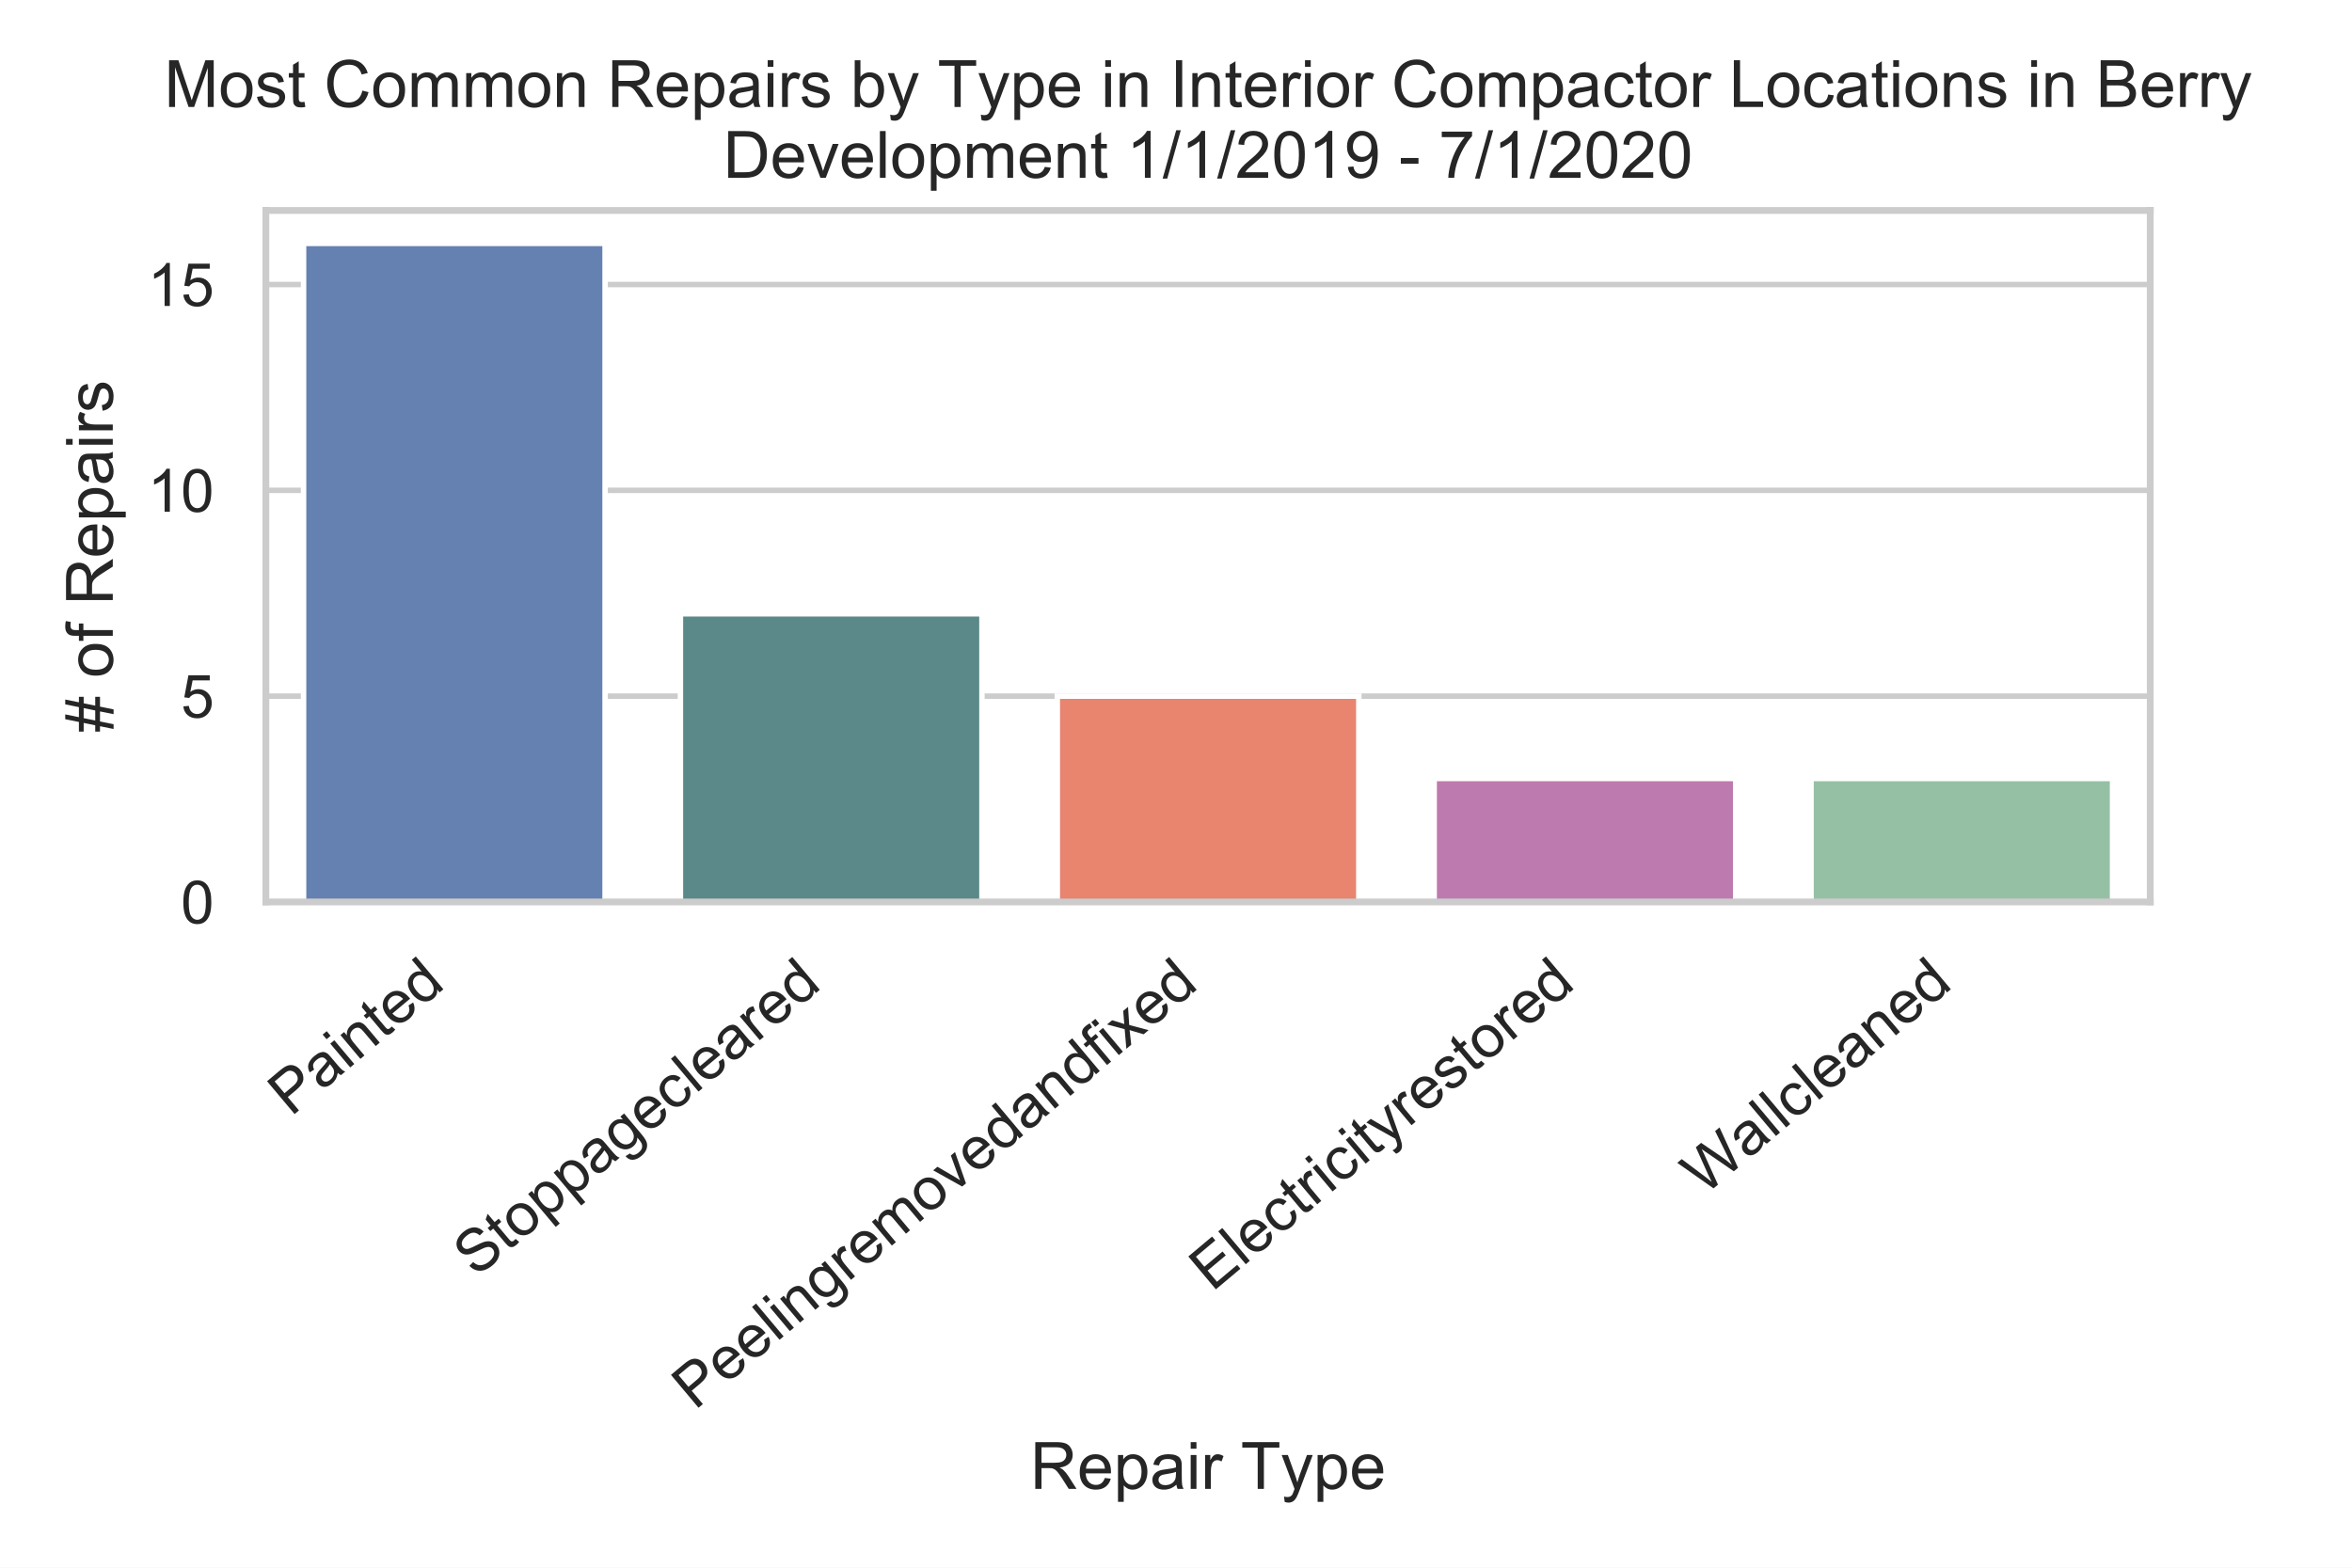
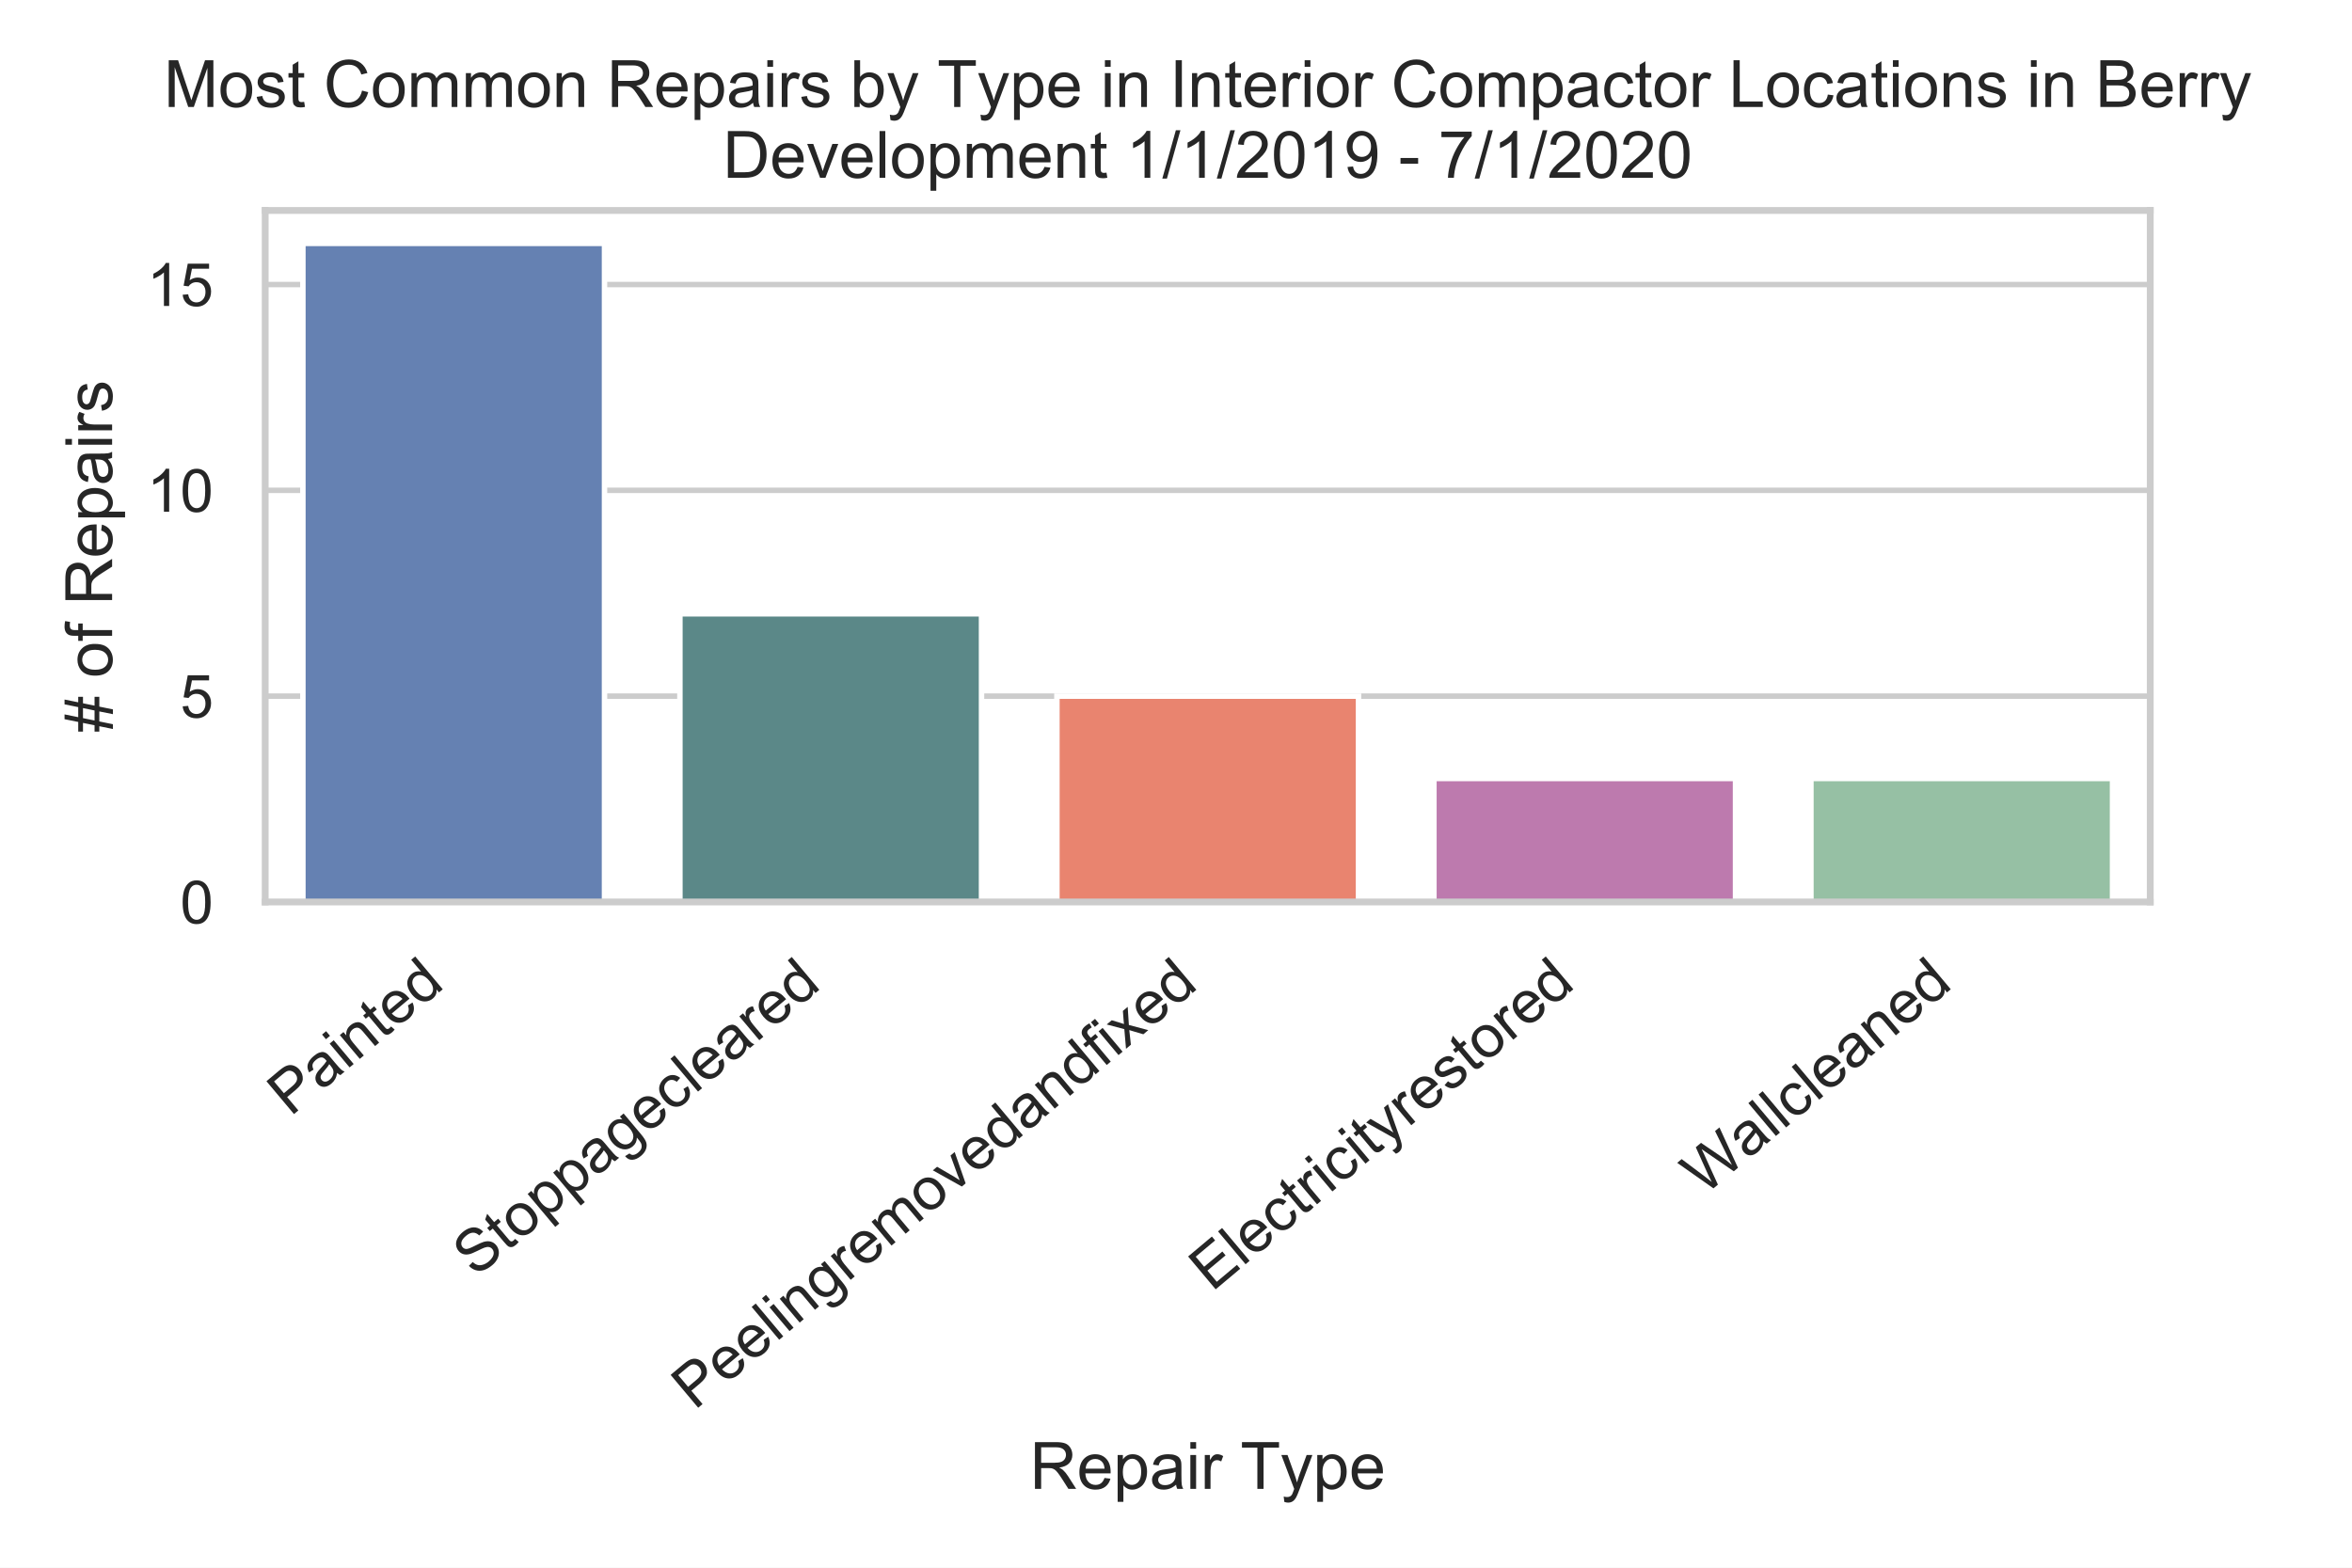
<svg xmlns="http://www.w3.org/2000/svg" xmlns:xlink="http://www.w3.org/1999/xlink" height="288pt" version="1.1" viewBox="0 0 432 288" width="432pt">
  <defs>
    <style type="text/css">
*{stroke-linecap:butt;stroke-linejoin:round;}
  </style>
  </defs>
  <g id="figure_1">
    <g id="patch_1">
      <path d="M 0 288  L 432 288  L 432 0  L 0 0  z " style="fill:#ffffff;" />
    </g>
    <g id="axes_1">
      <g id="patch_2">
-         <path d="M 48.835 165.701  L 394.94 165.701  L 394.94 38.663  L 48.835 38.663  z " style="fill:#ffffff;" />
+         <path d="M 48.71 165.701  L 394.94 165.701  L 394.94 38.663  L 48.71 38.663  z " style="fill:#ffffff;" />
      </g>
      <g id="matplotlib.axis_1">
        <g id="xtick_1">
          <g id="text_1">
            <defs>
              <path d="M 7.719 0  L 7.719 71.578  L 34.719 71.578  Q 41.844 71.578 45.609 70.906  Q 50.875 70.016 54.438 67.547  Q 58.016 65.094 60.188 60.641  Q 62.359 56.203 62.359 50.875  Q 62.359 41.75 56.547 35.422  Q 50.734 29.109 35.547 29.109  L 17.188 29.109  L 17.188 0  z M 17.188 37.547  L 35.688 37.547  Q 44.875 37.547 48.734 40.969  Q 52.594 44.391 52.594 50.594  Q 52.594 55.078 50.312 58.266  Q 48.047 61.469 44.344 62.5  Q 41.938 63.141 35.5 63.141  L 17.188 63.141  z " id="ArialMT-80" />
              <path d="M 40.438 6.391  Q 35.547 2.25 31.031 0.531  Q 26.516 -1.172 21.344 -1.172  Q 12.797 -1.172 8.203 3  Q 3.609 7.172 3.609 13.672  Q 3.609 17.484 5.344 20.625  Q 7.078 23.781 9.891 25.688  Q 12.703 27.594 16.219 28.562  Q 18.797 29.25 24.031 29.891  Q 34.672 31.156 39.703 32.906  Q 39.75 34.719 39.75 35.203  Q 39.75 40.578 37.25 42.781  Q 33.891 45.75 27.25 45.75  Q 21.047 45.75 18.094 43.578  Q 15.141 41.406 13.719 35.891  L 5.125 37.062  Q 6.297 42.578 8.984 45.969  Q 11.672 49.359 16.75 51.188  Q 21.828 53.031 28.516 53.031  Q 35.156 53.031 39.297 51.469  Q 43.453 49.906 45.406 47.531  Q 47.359 45.172 48.141 41.547  Q 48.578 39.312 48.578 33.453  L 48.578 21.734  Q 48.578 9.469 49.141 6.219  Q 49.703 2.984 51.375 0  L 42.188 0  Q 40.828 2.734 40.438 6.391  z M 39.703 26.031  Q 34.906 24.078 25.344 22.703  Q 19.922 21.922 17.672 20.938  Q 15.438 19.969 14.203 18.094  Q 12.984 16.219 12.984 13.922  Q 12.984 10.406 15.641 8.062  Q 18.312 5.719 23.438 5.719  Q 28.516 5.719 32.469 7.938  Q 36.422 10.156 38.281 14.016  Q 39.703 17 39.703 22.797  z " id="ArialMT-97" />
              <path d="M 6.641 61.469  L 6.641 71.578  L 15.438 71.578  L 15.438 61.469  z M 6.641 0  L 6.641 51.859  L 15.438 51.859  L 15.438 0  z " id="ArialMT-105" />
              <path d="M 6.594 0  L 6.594 51.859  L 14.5 51.859  L 14.5 44.484  Q 20.219 53.031 31 53.031  Q 35.688 53.031 39.625 51.344  Q 43.562 49.656 45.516 46.922  Q 47.469 44.188 48.25 40.438  Q 48.734 37.984 48.734 31.891  L 48.734 0  L 39.938 0  L 39.938 31.547  Q 39.938 36.922 38.906 39.578  Q 37.891 42.234 35.281 43.812  Q 32.672 45.406 29.156 45.406  Q 23.531 45.406 19.453 41.844  Q 15.375 38.281 15.375 28.328  L 15.375 0  z " id="ArialMT-110" />
              <path d="M 25.781 7.859  L 27.047 0.094  Q 23.344 -0.688 20.406 -0.688  Q 15.625 -0.688 12.984 0.828  Q 10.359 2.344 9.281 4.812  Q 8.203 7.281 8.203 15.188  L 8.203 45.016  L 1.766 45.016  L 1.766 51.859  L 8.203 51.859  L 8.203 64.703  L 16.938 69.969  L 16.938 51.859  L 25.781 51.859  L 25.781 45.016  L 16.938 45.016  L 16.938 14.703  Q 16.938 10.938 17.406 9.859  Q 17.875 8.797 18.922 8.156  Q 19.969 7.516 21.922 7.516  Q 23.391 7.516 25.781 7.859  z " id="ArialMT-116" />
              <path d="M 42.094 16.703  L 51.172 15.578  Q 49.031 7.625 43.219 3.219  Q 37.406 -1.172 28.375 -1.172  Q 17 -1.172 10.328 5.828  Q 3.656 12.844 3.656 25.484  Q 3.656 38.578 10.391 45.797  Q 17.141 53.031 27.875 53.031  Q 38.281 53.031 44.875 45.953  Q 51.469 38.875 51.469 26.031  Q 51.469 25.25 51.422 23.688  L 12.75 23.688  Q 13.234 15.141 17.578 10.594  Q 21.922 6.062 28.422 6.062  Q 33.25 6.062 36.672 8.594  Q 40.094 11.141 42.094 16.703  z M 13.234 30.906  L 42.188 30.906  Q 41.609 37.453 38.875 40.719  Q 34.672 45.797 27.984 45.797  Q 21.922 45.797 17.797 41.75  Q 13.672 37.703 13.234 30.906  z " id="ArialMT-101" />
              <path d="M 40.234 0  L 40.234 6.547  Q 35.297 -1.172 25.734 -1.172  Q 19.531 -1.172 14.328 2.25  Q 9.125 5.672 6.266 11.797  Q 3.422 17.922 3.422 25.875  Q 3.422 33.641 6 39.969  Q 8.594 46.297 13.766 49.656  Q 18.953 53.031 25.344 53.031  Q 30.031 53.031 33.688 51.047  Q 37.359 49.078 39.656 45.906  L 39.656 71.578  L 48.391 71.578  L 48.391 0  z M 12.453 25.875  Q 12.453 15.922 16.641 10.984  Q 20.844 6.062 26.562 6.062  Q 32.328 6.062 36.344 10.766  Q 40.375 15.484 40.375 25.141  Q 40.375 35.797 36.266 40.766  Q 32.172 45.75 26.172 45.75  Q 20.312 45.75 16.375 40.969  Q 12.453 36.188 12.453 25.875  z " id="ArialMT-100" />
            </defs>
-             <g style="fill:#262626;" transform="translate(53.46256 205.2115)rotate(-40)scale(0.11 -0.11)">
+             <g style="fill:#262626;" transform="translate(53.35006 205.2115)rotate(-40)scale(0.11 -0.11)">
              <use xlink:href="#ArialMT-80" />
              <use x="66.699" xlink:href="#ArialMT-97" />
              <use x="122.314" xlink:href="#ArialMT-105" />
              <use x="144.531" xlink:href="#ArialMT-110" />
              <use x="200.146" xlink:href="#ArialMT-116" />
              <use x="227.93" xlink:href="#ArialMT-101" />
              <use x="283.545" xlink:href="#ArialMT-100" />
            </g>
          </g>
        </g>
        <g id="xtick_2">
          <g id="text_2">
            <defs>
              <path d="M 4.5 23  L 13.422 23.781  Q 14.062 18.406 16.375 14.969  Q 18.703 11.531 23.578 9.406  Q 28.469 7.281 34.578 7.281  Q 39.984 7.281 44.141 8.891  Q 48.297 10.5 50.312 13.297  Q 52.344 16.109 52.344 19.438  Q 52.344 22.797 50.391 25.312  Q 48.438 27.828 43.953 29.547  Q 41.062 30.672 31.203 33.031  Q 21.344 35.406 17.391 37.5  Q 12.25 40.188 9.734 44.156  Q 7.234 48.141 7.234 53.078  Q 7.234 58.5 10.297 63.203  Q 13.375 67.922 19.281 70.359  Q 25.203 72.797 32.422 72.797  Q 40.375 72.797 46.453 70.234  Q 52.547 67.672 55.812 62.688  Q 59.078 57.719 59.328 51.422  L 50.25 50.734  Q 49.516 57.516 45.281 60.984  Q 41.062 64.453 32.812 64.453  Q 24.219 64.453 20.281 61.297  Q 16.359 58.156 16.359 53.719  Q 16.359 49.859 19.141 47.359  Q 21.875 44.875 33.422 42.266  Q 44.969 39.656 49.266 37.703  Q 55.516 34.812 58.484 30.391  Q 61.469 25.984 61.469 20.219  Q 61.469 14.5 58.203 9.438  Q 54.938 4.391 48.797 1.578  Q 42.672 -1.219 35.016 -1.219  Q 25.297 -1.219 18.719 1.609  Q 12.156 4.438 8.422 10.125  Q 4.688 15.828 4.5 23  z " id="ArialMT-83" />
              <path d="M 3.328 25.922  Q 3.328 40.328 11.328 47.266  Q 18.016 53.031 27.641 53.031  Q 38.328 53.031 45.109 46.016  Q 51.906 39.016 51.906 26.656  Q 51.906 16.656 48.906 10.906  Q 45.906 5.172 40.156 2  Q 34.422 -1.172 27.641 -1.172  Q 16.75 -1.172 10.031 5.812  Q 3.328 12.797 3.328 25.922  z M 12.359 25.922  Q 12.359 15.969 16.703 11.016  Q 21.047 6.062 27.641 6.062  Q 34.188 6.062 38.531 11.031  Q 42.875 16.016 42.875 26.219  Q 42.875 35.844 38.5 40.797  Q 34.125 45.75 27.641 45.75  Q 21.047 45.75 16.703 40.812  Q 12.359 35.891 12.359 25.922  z " id="ArialMT-111" />
              <path d="M 6.594 -19.875  L 6.594 51.859  L 14.594 51.859  L 14.594 45.125  Q 17.438 49.078 21 51.047  Q 24.562 53.031 29.641 53.031  Q 36.281 53.031 41.359 49.609  Q 46.438 46.188 49.016 39.953  Q 51.609 33.734 51.609 26.312  Q 51.609 18.359 48.75 11.984  Q 45.906 5.609 40.453 2.219  Q 35.016 -1.172 29 -1.172  Q 24.609 -1.172 21.109 0.688  Q 17.625 2.547 15.375 5.375  L 15.375 -19.875  z M 14.547 25.641  Q 14.547 15.625 18.594 10.844  Q 22.656 6.062 28.422 6.062  Q 34.281 6.062 38.453 11.016  Q 42.625 15.969 42.625 26.375  Q 42.625 36.281 38.547 41.203  Q 34.469 46.141 28.812 46.141  Q 23.188 46.141 18.859 40.891  Q 14.547 35.641 14.547 25.641  z " id="ArialMT-112" />
              <path d="M 4.984 -4.297  L 13.531 -5.562  Q 14.062 -9.516 16.5 -11.328  Q 19.781 -13.766 25.438 -13.766  Q 31.547 -13.766 34.859 -11.328  Q 38.188 -8.891 39.359 -4.5  Q 40.047 -1.812 39.984 6.781  Q 34.234 0 25.641 0  Q 14.938 0 9.078 7.719  Q 3.219 15.438 3.219 26.219  Q 3.219 33.641 5.906 39.906  Q 8.594 46.188 13.688 49.609  Q 18.797 53.031 25.688 53.031  Q 34.859 53.031 40.828 45.609  L 40.828 51.859  L 48.922 51.859  L 48.922 7.031  Q 48.922 -5.078 46.453 -10.125  Q 44 -15.188 38.641 -18.109  Q 33.297 -21.047 25.484 -21.047  Q 16.219 -21.047 10.5 -16.875  Q 4.781 -12.703 4.984 -4.297  z M 12.25 26.859  Q 12.25 16.656 16.297 11.969  Q 20.359 7.281 26.469 7.281  Q 32.516 7.281 36.609 11.938  Q 40.719 16.609 40.719 26.562  Q 40.719 36.078 36.5 40.906  Q 32.281 45.75 26.312 45.75  Q 20.453 45.75 16.344 40.984  Q 12.25 36.234 12.25 26.859  z " id="ArialMT-103" />
              <path d="M 40.438 19  L 49.078 17.875  Q 47.656 8.938 41.812 3.875  Q 35.984 -1.172 27.484 -1.172  Q 16.844 -1.172 10.375 5.781  Q 3.906 12.75 3.906 25.734  Q 3.906 34.125 6.688 40.422  Q 9.469 46.734 15.156 49.875  Q 20.844 53.031 27.547 53.031  Q 35.984 53.031 41.359 48.75  Q 46.734 44.484 48.25 36.625  L 39.703 35.297  Q 38.484 40.531 35.375 43.156  Q 32.281 45.797 27.875 45.797  Q 21.234 45.797 17.078 41.031  Q 12.938 36.281 12.938 25.984  Q 12.938 15.531 16.938 10.797  Q 20.953 6.062 27.391 6.062  Q 32.562 6.062 36.031 9.234  Q 39.5 12.406 40.438 19  z " id="ArialMT-99" />
              <path d="M 6.391 0  L 6.391 71.578  L 15.188 71.578  L 15.188 0  z " id="ArialMT-108" />
              <path d="M 6.5 0  L 6.5 51.859  L 14.406 51.859  L 14.406 44  Q 17.438 49.516 20 51.266  Q 22.562 53.031 25.641 53.031  Q 30.078 53.031 34.672 50.203  L 31.641 42.047  Q 28.422 43.953 25.203 43.953  Q 22.312 43.953 20.016 42.219  Q 17.719 40.484 16.75 37.406  Q 15.281 32.719 15.281 27.156  L 15.281 0  z " id="ArialMT-114" />
            </defs>
-             <g style="fill:#262626;" transform="translate(87.46619 234.7956)rotate(-40)scale(0.11 -0.11)">
+             <g style="fill:#262626;" transform="translate(87.37869 234.7956)rotate(-40)scale(0.11 -0.11)">
              <use xlink:href="#ArialMT-83" />
              <use x="66.699" xlink:href="#ArialMT-116" />
              <use x="94.482" xlink:href="#ArialMT-111" />
              <use x="150.098" xlink:href="#ArialMT-112" />
              <use x="205.713" xlink:href="#ArialMT-112" />
              <use x="261.328" xlink:href="#ArialMT-97" />
              <use x="316.943" xlink:href="#ArialMT-103" />
              <use x="372.559" xlink:href="#ArialMT-101" />
              <use x="428.174" xlink:href="#ArialMT-99" />
              <use x="478.174" xlink:href="#ArialMT-108" />
              <use x="500.391" xlink:href="#ArialMT-101" />
              <use x="556.006" xlink:href="#ArialMT-97" />
              <use x="611.621" xlink:href="#ArialMT-114" />
              <use x="644.922" xlink:href="#ArialMT-101" />
              <use x="700.537" xlink:href="#ArialMT-100" />
            </g>
          </g>
        </g>
        <g id="xtick_3">
          <g id="text_3">
            <defs>
              <path d="M 6.594 0  L 6.594 51.859  L 14.453 51.859  L 14.453 44.578  Q 16.891 48.391 20.938 50.703  Q 25 53.031 30.172 53.031  Q 35.938 53.031 39.625 50.641  Q 43.312 48.25 44.828 43.953  Q 50.984 53.031 60.844 53.031  Q 68.562 53.031 72.703 48.75  Q 76.859 44.484 76.859 35.594  L 76.859 0  L 68.109 0  L 68.109 32.672  Q 68.109 37.938 67.25 40.25  Q 66.406 42.578 64.156 43.984  Q 61.922 45.406 58.891 45.406  Q 53.422 45.406 49.797 41.766  Q 46.188 38.141 46.188 30.125  L 46.188 0  L 37.406 0  L 37.406 33.688  Q 37.406 39.547 35.25 42.469  Q 33.109 45.406 28.219 45.406  Q 24.516 45.406 21.359 43.453  Q 18.219 41.5 16.797 37.734  Q 15.375 33.984 15.375 26.906  L 15.375 0  z " id="ArialMT-109" />
              <path d="M 21 0  L 1.266 51.859  L 10.547 51.859  L 21.688 20.797  Q 23.484 15.766 25 10.359  Q 26.172 14.453 28.266 20.219  L 39.797 51.859  L 48.828 51.859  L 29.203 0  z " id="ArialMT-118" />
              <path d="M 8.688 0  L 8.688 45.016  L 0.922 45.016  L 0.922 51.859  L 8.688 51.859  L 8.688 57.375  Q 8.688 62.594 9.625 65.141  Q 10.891 68.562 14.078 70.672  Q 17.281 72.797 23.047 72.797  Q 26.766 72.797 31.25 71.922  L 29.938 64.266  Q 27.203 64.75 24.75 64.75  Q 20.75 64.75 19.094 63.031  Q 17.438 61.328 17.438 56.641  L 17.438 51.859  L 27.547 51.859  L 27.547 45.016  L 17.438 45.016  L 17.438 0  z " id="ArialMT-102" />
              <path d="M 0.734 0  L 19.672 26.953  L 2.156 51.859  L 13.141 51.859  L 21.094 39.703  Q 23.344 36.234 24.703 33.891  Q 26.859 37.109 28.656 39.594  L 37.406 51.859  L 47.906 51.859  L 29.984 27.438  L 49.266 0  L 38.484 0  L 27.828 16.109  L 25 20.453  L 11.375 0  z " id="ArialMT-120" />
            </defs>
-             <g style="fill:#262626;" transform="translate(127.6527 259.1584)rotate(-40)scale(0.11 -0.11)">
+             <g style="fill:#262626;" transform="translate(127.5902 259.1584)rotate(-40)scale(0.11 -0.11)">
              <use xlink:href="#ArialMT-80" />
              <use x="66.699" xlink:href="#ArialMT-101" />
              <use x="122.314" xlink:href="#ArialMT-101" />
              <use x="177.93" xlink:href="#ArialMT-108" />
              <use x="200.146" xlink:href="#ArialMT-105" />
              <use x="222.363" xlink:href="#ArialMT-110" />
              <use x="277.979" xlink:href="#ArialMT-103" />
              <use x="333.594" xlink:href="#ArialMT-114" />
              <use x="366.895" xlink:href="#ArialMT-101" />
              <use x="422.51" xlink:href="#ArialMT-109" />
              <use x="505.811" xlink:href="#ArialMT-111" />
              <use x="561.426" xlink:href="#ArialMT-118" />
              <use x="611.426" xlink:href="#ArialMT-101" />
              <use x="667.041" xlink:href="#ArialMT-100" />
              <use x="722.656" xlink:href="#ArialMT-97" />
              <use x="778.271" xlink:href="#ArialMT-110" />
              <use x="833.887" xlink:href="#ArialMT-100" />
              <use x="889.502" xlink:href="#ArialMT-102" />
              <use x="917.285" xlink:href="#ArialMT-105" />
              <use x="939.502" xlink:href="#ArialMT-120" />
              <use x="989.502" xlink:href="#ArialMT-101" />
              <use x="1045.117" xlink:href="#ArialMT-100" />
            </g>
          </g>
        </g>
        <g id="xtick_4">
          <g id="text_4">
            <defs>
              <path d="M 7.906 0  L 7.906 71.578  L 59.672 71.578  L 59.672 63.141  L 17.391 63.141  L 17.391 41.219  L 56.984 41.219  L 56.984 32.812  L 17.391 32.812  L 17.391 8.453  L 61.328 8.453  L 61.328 0  z " id="ArialMT-69" />
              <path d="M 6.203 -19.969  L 5.219 -11.719  Q 8.109 -12.5 10.25 -12.5  Q 13.188 -12.5 14.938 -11.516  Q 16.703 -10.547 17.828 -8.797  Q 18.656 -7.469 20.516 -2.25  Q 20.75 -1.516 21.297 -0.094  L 1.609 51.859  L 11.078 51.859  L 21.875 21.828  Q 23.969 16.109 25.641 9.812  Q 27.156 15.875 29.25 21.625  L 40.328 51.859  L 49.125 51.859  L 29.391 -0.875  Q 26.219 -9.422 24.469 -12.641  Q 22.125 -17 19.094 -19.016  Q 16.062 -21.047 11.859 -21.047  Q 9.328 -21.047 6.203 -19.969  z " id="ArialMT-121" />
              <path d="M 3.078 15.484  L 11.766 16.844  Q 12.5 11.625 15.844 8.844  Q 19.188 6.062 25.203 6.062  Q 31.25 6.062 34.172 8.516  Q 37.109 10.984 37.109 14.312  Q 37.109 17.281 34.516 19  Q 32.719 20.172 25.531 21.969  Q 15.875 24.422 12.141 26.203  Q 8.406 27.984 6.469 31.125  Q 4.547 34.281 4.547 38.094  Q 4.547 41.547 6.125 44.5  Q 7.719 47.469 10.453 49.422  Q 12.5 50.922 16.031 51.969  Q 19.578 53.031 23.641 53.031  Q 29.734 53.031 34.344 51.266  Q 38.969 49.516 41.156 46.5  Q 43.359 43.5 44.188 38.484  L 35.594 37.312  Q 35.016 41.312 32.203 43.547  Q 29.391 45.797 24.266 45.797  Q 18.219 45.797 15.625 43.797  Q 13.031 41.797 13.031 39.109  Q 13.031 37.406 14.109 36.031  Q 15.188 34.625 17.484 33.688  Q 18.797 33.203 25.25 31.453  Q 34.578 28.953 38.25 27.359  Q 41.938 25.781 44.031 22.75  Q 46.141 19.734 46.141 15.234  Q 46.141 10.844 43.578 6.953  Q 41.016 3.078 36.172 0.953  Q 31.344 -1.172 25.25 -1.172  Q 15.141 -1.172 9.844 3.031  Q 4.547 7.234 3.078 15.484  z " id="ArialMT-115" />
            </defs>
-             <g style="fill:#262626;" transform="translate(222.66 237.4184)rotate(-40)scale(0.11 -0.11)">
+             <g style="fill:#262626;" transform="translate(222.6225 237.4184)rotate(-40)scale(0.11 -0.11)">
              <use xlink:href="#ArialMT-69" />
              <use x="66.699" xlink:href="#ArialMT-108" />
              <use x="88.916" xlink:href="#ArialMT-101" />
              <use x="144.531" xlink:href="#ArialMT-99" />
              <use x="194.531" xlink:href="#ArialMT-116" />
              <use x="222.314" xlink:href="#ArialMT-114" />
              <use x="255.615" xlink:href="#ArialMT-105" />
              <use x="277.832" xlink:href="#ArialMT-99" />
              <use x="327.832" xlink:href="#ArialMT-105" />
              <use x="350.049" xlink:href="#ArialMT-116" />
              <use x="377.832" xlink:href="#ArialMT-121" />
              <use x="427.832" xlink:href="#ArialMT-114" />
              <use x="461.133" xlink:href="#ArialMT-101" />
              <use x="516.748" xlink:href="#ArialMT-115" />
              <use x="566.748" xlink:href="#ArialMT-116" />
              <use x="594.531" xlink:href="#ArialMT-111" />
              <use x="650.146" xlink:href="#ArialMT-114" />
              <use x="683.447" xlink:href="#ArialMT-101" />
              <use x="739.062" xlink:href="#ArialMT-100" />
            </g>
          </g>
        </g>
        <g id="xtick_5">
          <g id="text_5">
            <defs>
              <path d="M 20.219 0  L 1.219 71.578  L 10.938 71.578  L 21.828 24.656  Q 23.578 17.281 24.859 10.016  Q 27.594 21.484 28.078 23.25  L 41.703 71.578  L 53.125 71.578  L 63.375 35.359  Q 67.234 21.875 68.953 10.016  Q 70.312 16.797 72.516 25.594  L 83.734 71.578  L 93.266 71.578  L 73.641 0  L 64.5 0  L 49.422 54.547  Q 47.516 61.375 47.172 62.938  Q 46.047 58.016 45.062 54.547  L 29.891 0  z " id="ArialMT-87" />
            </defs>
-             <g style="fill:#262626;" transform="translate(313.0288 219.7428)rotate(-40)scale(0.11 -0.11)">
+             <g style="fill:#262626;" transform="translate(313.0163 219.7428)rotate(-40)scale(0.11 -0.11)">
              <use xlink:href="#ArialMT-87" />
              <use x="94.338" xlink:href="#ArialMT-97" />
              <use x="149.953" xlink:href="#ArialMT-108" />
              <use x="172.17" xlink:href="#ArialMT-108" />
              <use x="194.387" xlink:href="#ArialMT-99" />
              <use x="244.387" xlink:href="#ArialMT-108" />
              <use x="266.604" xlink:href="#ArialMT-101" />
              <use x="322.219" xlink:href="#ArialMT-97" />
              <use x="377.834" xlink:href="#ArialMT-110" />
              <use x="433.449" xlink:href="#ArialMT-101" />
              <use x="489.064" xlink:href="#ArialMT-100" />
            </g>
          </g>
        </g>
        <g id="text_6">
          <defs>
            <path d="M 7.859 0  L 7.859 71.578  L 39.594 71.578  Q 49.172 71.578 54.141 69.641  Q 59.125 67.719 62.109 62.828  Q 65.094 57.953 65.094 52.047  Q 65.094 44.438 60.156 39.203  Q 55.219 33.984 44.922 32.562  Q 48.688 30.766 50.641 29  Q 54.781 25.203 58.5 19.484  L 70.953 0  L 59.031 0  L 49.562 14.891  Q 45.406 21.344 42.719 24.75  Q 40.047 28.172 37.922 29.531  Q 35.797 30.906 33.594 31.453  Q 31.984 31.781 28.328 31.781  L 17.328 31.781  L 17.328 0  z M 17.328 39.984  L 37.703 39.984  Q 44.188 39.984 47.844 41.328  Q 51.516 42.672 53.422 45.625  Q 55.328 48.578 55.328 52.047  Q 55.328 57.125 51.641 60.391  Q 47.953 63.672 39.984 63.672  L 17.328 63.672  z " id="ArialMT-82" />
            <path id="ArialMT-32" />
            <path d="M 25.922 0  L 25.922 63.141  L 2.344 63.141  L 2.344 71.578  L 59.078 71.578  L 59.078 63.141  L 35.406 63.141  L 35.406 0  z " id="ArialMT-84" />
          </defs>
-           <g style="fill:#262626;" transform="translate(189.2147 273.5213)scale(0.12 -0.12)">
+           <g style="fill:#262626;" transform="translate(189.1522 273.5213)scale(0.12 -0.12)">
            <use xlink:href="#ArialMT-82" />
            <use x="72.217" xlink:href="#ArialMT-101" />
            <use x="127.832" xlink:href="#ArialMT-112" />
            <use x="183.447" xlink:href="#ArialMT-97" />
            <use x="239.062" xlink:href="#ArialMT-105" />
            <use x="261.279" xlink:href="#ArialMT-114" />
            <use x="294.58" xlink:href="#ArialMT-32" />
            <use x="322.348" xlink:href="#ArialMT-84" />
            <use x="383.354" xlink:href="#ArialMT-121" />
            <use x="433.354" xlink:href="#ArialMT-112" />
            <use x="488.969" xlink:href="#ArialMT-101" />
          </g>
        </g>
      </g>
      <g id="matplotlib.axis_2">
        <g id="ytick_1">
          <g id="line2d_1">
-             <path clip-path="url(#p40450cb611)" d="M 48.835 165.701  L 394.94 165.701  " style="fill:none;stroke:#cccccc;stroke-linecap:round;" />
+             <path clip-path="url(#p36432f64f2)" d="M 48.71 165.701  L 394.94 165.701  " style="fill:none;stroke:#cccccc;stroke-linecap:round;" />
          </g>
          <g id="text_7">
            <defs>
              <path d="M 4.156 35.297  Q 4.156 48 6.766 55.734  Q 9.375 63.484 14.516 67.672  Q 19.672 71.875 27.484 71.875  Q 33.25 71.875 37.594 69.547  Q 41.938 67.234 44.766 62.859  Q 47.609 58.5 49.219 52.219  Q 50.828 45.953 50.828 35.297  Q 50.828 22.703 48.234 14.969  Q 45.656 7.234 40.5 3  Q 35.359 -1.219 27.484 -1.219  Q 17.141 -1.219 11.234 6.203  Q 4.156 15.141 4.156 35.297  z M 13.188 35.297  Q 13.188 17.672 17.312 11.828  Q 21.438 6 27.484 6  Q 33.547 6 37.672 11.859  Q 41.797 17.719 41.797 35.297  Q 41.797 52.984 37.672 58.781  Q 33.547 64.594 27.391 64.594  Q 21.344 64.594 17.719 59.469  Q 13.188 52.938 13.188 35.297  z " id="ArialMT-48" />
            </defs>
-             <g style="fill:#262626;" transform="translate(33.21797 169.6373)scale(0.11 -0.11)">
+             <g style="fill:#262626;" transform="translate(33.09297 169.6373)scale(0.11 -0.11)">
              <use xlink:href="#ArialMT-48" />
            </g>
          </g>
        </g>
        <g id="ytick_2">
          <g id="line2d_2">
-             <path clip-path="url(#p40450cb611)" d="M 48.835 127.892  L 394.94 127.892  " style="fill:none;stroke:#cccccc;stroke-linecap:round;" />
+             <path clip-path="url(#p36432f64f2)" d="M 48.71 127.892  L 394.94 127.892  " style="fill:none;stroke:#cccccc;stroke-linecap:round;" />
          </g>
          <g id="text_8">
            <defs>
              <path d="M 4.156 18.75  L 13.375 19.531  Q 14.406 12.797 18.141 9.391  Q 21.875 6 27.156 6  Q 33.5 6 37.891 10.781  Q 42.281 15.578 42.281 23.484  Q 42.281 31 38.062 35.344  Q 33.844 39.703 27 39.703  Q 22.75 39.703 19.328 37.766  Q 15.922 35.844 13.969 32.766  L 5.719 33.844  L 12.641 70.609  L 48.25 70.609  L 48.25 62.203  L 19.672 62.203  L 15.828 42.969  Q 22.266 47.469 29.344 47.469  Q 38.719 47.469 45.156 40.969  Q 51.609 34.469 51.609 24.266  Q 51.609 14.547 45.953 7.469  Q 39.062 -1.219 27.156 -1.219  Q 17.391 -1.219 11.203 4.25  Q 5.031 9.719 4.156 18.75  z " id="ArialMT-53" />
            </defs>
-             <g style="fill:#262626;" transform="translate(33.21797 131.8286)scale(0.11 -0.11)">
+             <g style="fill:#262626;" transform="translate(33.09297 131.8286)scale(0.11 -0.11)">
              <use xlink:href="#ArialMT-53" />
            </g>
          </g>
        </g>
        <g id="ytick_3">
          <g id="line2d_3">
-             <path clip-path="url(#p40450cb611)" d="M 48.835 90.083  L 394.94 90.083  " style="fill:none;stroke:#cccccc;stroke-linecap:round;" />
+             <path clip-path="url(#p36432f64f2)" d="M 48.71 90.083  L 394.94 90.083  " style="fill:none;stroke:#cccccc;stroke-linecap:round;" />
          </g>
          <g id="text_9">
            <defs>
              <path d="M 37.25 0  L 28.469 0  L 28.469 56  Q 25.297 52.984 20.141 49.953  Q 14.984 46.922 10.891 45.406  L 10.891 53.906  Q 18.266 57.375 23.781 62.297  Q 29.297 67.234 31.594 71.875  L 37.25 71.875  z " id="ArialMT-49" />
            </defs>
-             <g style="fill:#262626;" transform="translate(27.10094 94.01982)scale(0.11 -0.11)">
+             <g style="fill:#262626;" transform="translate(26.97594 94.01982)scale(0.11 -0.11)">
              <use xlink:href="#ArialMT-49" />
              <use x="55.615" xlink:href="#ArialMT-48" />
            </g>
          </g>
        </g>
        <g id="ytick_4">
          <g id="line2d_4">
-             <path clip-path="url(#p40450cb611)" d="M 48.835 52.274  L 394.94 52.274  " style="fill:none;stroke:#cccccc;stroke-linecap:round;" />
+             <path clip-path="url(#p36432f64f2)" d="M 48.71 52.274  L 394.94 52.274  " style="fill:none;stroke:#cccccc;stroke-linecap:round;" />
          </g>
          <g id="text_10">
-             <g style="fill:#262626;" transform="translate(27.10094 56.21107)scale(0.11 -0.11)">
+             <g style="fill:#262626;" transform="translate(26.97594 56.21107)scale(0.11 -0.11)">
              <use xlink:href="#ArialMT-49" />
              <use x="55.615" xlink:href="#ArialMT-53" />
            </g>
          </g>
        </g>
        <g id="text_11">
          <defs>
            <path d="M 5.031 -1.219  L 9.281 19.578  L 1.031 19.578  L 1.031 26.859  L 10.75 26.859  L 14.359 44.578  L 1.031 44.578  L 1.031 51.859  L 15.828 51.859  L 20.062 72.797  L 27.391 72.797  L 23.141 51.859  L 38.531 51.859  L 42.781 72.797  L 50.141 72.797  L 45.906 51.859  L 54.344 51.859  L 54.344 44.578  L 44.438 44.578  L 40.766 26.859  L 54.344 26.859  L 54.344 19.578  L 39.312 19.578  L 35.062 -1.219  L 27.734 -1.219  L 31.938 19.578  L 16.609 19.578  L 12.359 -1.219  z M 18.062 26.859  L 33.406 26.859  L 37.062 44.578  L 21.688 44.578  z " id="ArialMT-35" />
          </defs>
-           <g style="fill:#262626;" transform="translate(20.71594 134.5293)rotate(-90)scale(0.12 -0.12)">
+           <g style="fill:#262626;" transform="translate(20.59094 134.5293)rotate(-90)scale(0.12 -0.12)">
            <use xlink:href="#ArialMT-35" />
            <use x="55.615" xlink:href="#ArialMT-32" />
            <use x="83.398" xlink:href="#ArialMT-111" />
            <use x="139.014" xlink:href="#ArialMT-102" />
            <use x="166.797" xlink:href="#ArialMT-32" />
            <use x="194.58" xlink:href="#ArialMT-82" />
            <use x="266.797" xlink:href="#ArialMT-101" />
            <use x="322.412" xlink:href="#ArialMT-112" />
            <use x="378.027" xlink:href="#ArialMT-97" />
            <use x="433.643" xlink:href="#ArialMT-105" />
            <use x="455.859" xlink:href="#ArialMT-114" />
            <use x="489.16" xlink:href="#ArialMT-115" />
          </g>
        </g>
      </g>
      <g id="patch_3">
-         <path clip-path="url(#p40450cb611)" d="M 55.757 165.701  L 111.134 165.701  L 111.134 44.713  L 55.757 44.713  z " style="fill:#6581b2;stroke:#ffffff;stroke-linejoin:miter;" />
+         <path clip-path="url(#p36432f64f2)" d="M 55.635 165.701  L 111.031 165.701  L 111.031 44.713  L 55.635 44.713  z " style="fill:#6581b2;stroke:#ffffff;stroke-linejoin:miter;" />
      </g>
      <g id="patch_4">
-         <path clip-path="url(#p40450cb611)" d="M 124.978 165.701  L 180.355 165.701  L 180.355 112.768  L 124.978 112.768  z " style="fill:#5b8888;stroke:#ffffff;stroke-linejoin:miter;" />
+         <path clip-path="url(#p36432f64f2)" d="M 124.881 165.701  L 180.277 165.701  L 180.277 112.768  L 124.881 112.768  z " style="fill:#5b8888;stroke:#ffffff;stroke-linejoin:miter;" />
      </g>
      <g id="patch_5">
-         <path clip-path="url(#p40450cb611)" d="M 194.199 165.701  L 249.576 165.701  L 249.576 127.892  L 194.199 127.892  z " style="fill:#e9846f;stroke:#ffffff;stroke-linejoin:miter;" />
+         <path clip-path="url(#p36432f64f2)" d="M 194.127 165.701  L 249.523 165.701  L 249.523 127.892  L 194.127 127.892  z " style="fill:#e9846f;stroke:#ffffff;stroke-linejoin:miter;" />
      </g>
      <g id="patch_6">
-         <path clip-path="url(#p40450cb611)" d="M 263.42 165.701  L 318.797 165.701  L 318.797 143.015  L 263.42 143.015  z " style="fill:#bd7aae;stroke:#ffffff;stroke-linejoin:miter;" />
+         <path clip-path="url(#p36432f64f2)" d="M 263.373 165.701  L 318.769 165.701  L 318.769 143.015  L 263.373 143.015  z " style="fill:#bd7aae;stroke:#ffffff;stroke-linejoin:miter;" />
      </g>
      <g id="patch_7">
-         <path clip-path="url(#p40450cb611)" d="M 332.641 165.701  L 388.018 165.701  L 388.018 143.015  L 332.641 143.015  z " style="fill:#96c0a4;stroke:#ffffff;stroke-linejoin:miter;" />
+         <path clip-path="url(#p36432f64f2)" d="M 332.619 165.701  L 388.015 165.701  L 388.015 143.015  L 332.619 143.015  z " style="fill:#96c0a4;stroke:#ffffff;stroke-linejoin:miter;" />
      </g>
      <g id="line2d_5">
-         <path clip-path="url(#p40450cb611)" d="M 0 0  " style="fill:none;stroke:#424242;stroke-linecap:round;stroke-width:2.7;" />
+         <path clip-path="url(#p36432f64f2)" d="M 0 0  " style="fill:none;stroke:#424242;stroke-linecap:round;stroke-width:2.7;" />
      </g>
      <g id="line2d_6">
-         <path clip-path="url(#p40450cb611)" d="M 0 0  " style="fill:none;stroke:#424242;stroke-linecap:round;stroke-width:2.7;" />
+         <path clip-path="url(#p36432f64f2)" d="M 0 0  " style="fill:none;stroke:#424242;stroke-linecap:round;stroke-width:2.7;" />
      </g>
      <g id="line2d_7">
-         <path clip-path="url(#p40450cb611)" d="M 0 0  " style="fill:none;stroke:#424242;stroke-linecap:round;stroke-width:2.7;" />
+         <path clip-path="url(#p36432f64f2)" d="M 0 0  " style="fill:none;stroke:#424242;stroke-linecap:round;stroke-width:2.7;" />
      </g>
      <g id="line2d_8">
-         <path clip-path="url(#p40450cb611)" d="M 0 0  " style="fill:none;stroke:#424242;stroke-linecap:round;stroke-width:2.7;" />
+         <path clip-path="url(#p36432f64f2)" d="M 0 0  " style="fill:none;stroke:#424242;stroke-linecap:round;stroke-width:2.7;" />
      </g>
      <g id="line2d_9">
-         <path clip-path="url(#p40450cb611)" d="M 0 0  " style="fill:none;stroke:#424242;stroke-linecap:round;stroke-width:2.7;" />
+         <path clip-path="url(#p36432f64f2)" d="M 0 0  " style="fill:none;stroke:#424242;stroke-linecap:round;stroke-width:2.7;" />
      </g>
      <g id="patch_8">
-         <path d="M 48.835 165.701  L 48.835 38.663  " style="fill:none;stroke:#cccccc;stroke-linecap:square;stroke-linejoin:miter;stroke-width:1.25;" />
+         <path d="M 48.71 165.701  L 48.71 38.663  " style="fill:none;stroke:#cccccc;stroke-linecap:square;stroke-linejoin:miter;stroke-width:1.25;" />
      </g>
      <g id="patch_9">
        <path d="M 394.94 165.701  L 394.94 38.663  " style="fill:none;stroke:#cccccc;stroke-linecap:square;stroke-linejoin:miter;stroke-width:1.25;" />
      </g>
      <g id="patch_10">
-         <path d="M 48.835 165.701  L 394.94 165.701  " style="fill:none;stroke:#cccccc;stroke-linecap:square;stroke-linejoin:miter;stroke-width:1.25;" />
+         <path d="M 48.71 165.701  L 394.94 165.701  " style="fill:none;stroke:#cccccc;stroke-linecap:square;stroke-linejoin:miter;stroke-width:1.25;" />
      </g>
      <g id="patch_11">
-         <path d="M 48.835 38.663  L 394.94 38.663  " style="fill:none;stroke:#cccccc;stroke-linecap:square;stroke-linejoin:miter;stroke-width:1.25;" />
+         <path d="M 48.71 38.663  L 394.94 38.663  " style="fill:none;stroke:#cccccc;stroke-linecap:square;stroke-linejoin:miter;stroke-width:1.25;" />
      </g>
      <g id="text_12">
        <defs>
          <path d="M 7.422 0  L 7.422 71.578  L 21.688 71.578  L 38.625 20.906  Q 40.969 13.812 42.047 10.297  Q 43.266 14.203 45.844 21.781  L 62.984 71.578  L 75.734 71.578  L 75.734 0  L 66.609 0  L 66.609 59.906  L 45.797 0  L 37.25 0  L 16.547 60.938  L 16.547 0  z " id="ArialMT-77" />
          <path d="M 58.797 25.094  L 68.266 22.703  Q 65.281 11.031 57.547 4.906  Q 49.812 -1.219 38.625 -1.219  Q 27.047 -1.219 19.797 3.484  Q 12.547 8.203 8.766 17.141  Q 4.984 26.078 4.984 36.328  Q 4.984 47.516 9.25 55.828  Q 13.531 64.156 21.406 68.469  Q 29.297 72.797 38.766 72.797  Q 49.516 72.797 56.828 67.328  Q 64.156 61.859 67.047 51.953  L 57.719 49.75  Q 55.219 57.562 50.484 61.125  Q 45.75 64.703 38.578 64.703  Q 30.328 64.703 24.781 60.734  Q 19.234 56.781 16.984 50.109  Q 14.75 43.453 14.75 36.375  Q 14.75 27.25 17.406 20.438  Q 20.062 13.625 25.672 10.25  Q 31.297 6.891 37.844 6.891  Q 45.797 6.891 51.312 11.469  Q 56.844 16.062 58.797 25.094  z " id="ArialMT-67" />
          <path d="M 14.703 0  L 6.547 0  L 6.547 71.578  L 15.328 71.578  L 15.328 46.047  Q 20.906 53.031 29.547 53.031  Q 34.328 53.031 38.594 51.094  Q 42.875 49.172 45.625 45.672  Q 48.391 42.188 49.953 37.25  Q 51.516 32.328 51.516 26.703  Q 51.516 13.375 44.922 6.094  Q 38.328 -1.172 29.109 -1.172  Q 19.922 -1.172 14.703 6.5  z M 14.594 26.312  Q 14.594 17 17.141 12.844  Q 21.297 6.062 28.375 6.062  Q 34.125 6.062 38.328 11.062  Q 42.531 16.062 42.531 25.984  Q 42.531 36.141 38.5 40.969  Q 34.469 45.797 28.766 45.797  Q 23 45.797 18.797 40.797  Q 14.594 35.797 14.594 26.312  z " id="ArialMT-98" />
          <path d="M 9.328 0  L 9.328 71.578  L 18.797 71.578  L 18.797 0  z " id="ArialMT-73" />
          <path d="M 7.328 0  L 7.328 71.578  L 16.797 71.578  L 16.797 8.453  L 52.047 8.453  L 52.047 0  z " id="ArialMT-76" />
          <path d="M 7.328 0  L 7.328 71.578  L 34.188 71.578  Q 42.391 71.578 47.344 69.406  Q 52.297 67.234 55.094 62.719  Q 57.906 58.203 57.906 53.266  Q 57.906 48.688 55.422 44.625  Q 52.938 40.578 47.906 38.094  Q 54.391 36.188 57.875 31.594  Q 61.375 27 61.375 20.75  Q 61.375 15.719 59.25 11.391  Q 57.125 7.078 54 4.734  Q 50.875 2.391 46.156 1.188  Q 41.453 0 34.625 0  z M 16.797 41.5  L 32.281 41.5  Q 38.578 41.5 41.312 42.328  Q 44.922 43.406 46.75 45.891  Q 48.578 48.391 48.578 52.156  Q 48.578 55.719 46.875 58.422  Q 45.172 61.141 41.984 62.141  Q 38.812 63.141 31.109 63.141  L 16.797 63.141  z M 16.797 8.453  L 34.625 8.453  Q 39.203 8.453 41.062 8.797  Q 44.344 9.375 46.531 10.734  Q 48.734 12.109 50.141 14.719  Q 51.562 17.328 51.562 20.75  Q 51.562 24.75 49.516 27.703  Q 47.469 30.672 43.828 31.859  Q 40.188 33.062 33.344 33.062  L 16.797 33.062  z " id="ArialMT-66" />
        </defs>
-         <g style="fill:#262626;" transform="translate(30.16594 19.65475)scale(0.12 -0.12)">
+         <g style="fill:#262626;" transform="translate(30.10344 19.65475)scale(0.12 -0.12)">
          <use xlink:href="#ArialMT-77" />
          <use x="83.301" xlink:href="#ArialMT-111" />
          <use x="138.916" xlink:href="#ArialMT-115" />
          <use x="188.916" xlink:href="#ArialMT-116" />
          <use x="216.699" xlink:href="#ArialMT-32" />
          <use x="244.482" xlink:href="#ArialMT-67" />
          <use x="316.699" xlink:href="#ArialMT-111" />
          <use x="372.314" xlink:href="#ArialMT-109" />
          <use x="455.615" xlink:href="#ArialMT-109" />
          <use x="538.916" xlink:href="#ArialMT-111" />
          <use x="594.531" xlink:href="#ArialMT-110" />
          <use x="650.146" xlink:href="#ArialMT-32" />
          <use x="677.93" xlink:href="#ArialMT-82" />
          <use x="750.146" xlink:href="#ArialMT-101" />
          <use x="805.762" xlink:href="#ArialMT-112" />
          <use x="861.377" xlink:href="#ArialMT-97" />
          <use x="916.992" xlink:href="#ArialMT-105" />
          <use x="939.209" xlink:href="#ArialMT-114" />
          <use x="972.51" xlink:href="#ArialMT-115" />
          <use x="1022.51" xlink:href="#ArialMT-32" />
          <use x="1050.293" xlink:href="#ArialMT-98" />
          <use x="1105.908" xlink:href="#ArialMT-121" />
          <use x="1155.908" xlink:href="#ArialMT-32" />
          <use x="1183.676" xlink:href="#ArialMT-84" />
          <use x="1244.682" xlink:href="#ArialMT-121" />
          <use x="1294.682" xlink:href="#ArialMT-112" />
          <use x="1350.297" xlink:href="#ArialMT-101" />
          <use x="1405.912" xlink:href="#ArialMT-32" />
          <use x="1433.695" xlink:href="#ArialMT-105" />
          <use x="1455.912" xlink:href="#ArialMT-110" />
          <use x="1511.527" xlink:href="#ArialMT-32" />
          <use x="1539.311" xlink:href="#ArialMT-73" />
          <use x="1567.094" xlink:href="#ArialMT-110" />
          <use x="1622.709" xlink:href="#ArialMT-116" />
          <use x="1650.492" xlink:href="#ArialMT-101" />
          <use x="1706.107" xlink:href="#ArialMT-114" />
          <use x="1739.408" xlink:href="#ArialMT-105" />
          <use x="1761.625" xlink:href="#ArialMT-111" />
          <use x="1817.24" xlink:href="#ArialMT-114" />
          <use x="1850.541" xlink:href="#ArialMT-32" />
          <use x="1878.324" xlink:href="#ArialMT-67" />
          <use x="1950.541" xlink:href="#ArialMT-111" />
          <use x="2006.156" xlink:href="#ArialMT-109" />
          <use x="2089.457" xlink:href="#ArialMT-112" />
          <use x="2145.072" xlink:href="#ArialMT-97" />
          <use x="2200.688" xlink:href="#ArialMT-99" />
          <use x="2250.688" xlink:href="#ArialMT-116" />
          <use x="2278.471" xlink:href="#ArialMT-111" />
          <use x="2334.086" xlink:href="#ArialMT-114" />
          <use x="2367.387" xlink:href="#ArialMT-32" />
          <use x="2395.17" xlink:href="#ArialMT-76" />
          <use x="2450.785" xlink:href="#ArialMT-111" />
          <use x="2506.4" xlink:href="#ArialMT-99" />
          <use x="2556.4" xlink:href="#ArialMT-97" />
          <use x="2612.016" xlink:href="#ArialMT-116" />
          <use x="2639.799" xlink:href="#ArialMT-105" />
          <use x="2662.016" xlink:href="#ArialMT-111" />
          <use x="2717.631" xlink:href="#ArialMT-110" />
          <use x="2773.246" xlink:href="#ArialMT-115" />
          <use x="2823.246" xlink:href="#ArialMT-32" />
          <use x="2851.029" xlink:href="#ArialMT-105" />
          <use x="2873.246" xlink:href="#ArialMT-110" />
          <use x="2928.861" xlink:href="#ArialMT-32" />
          <use x="2956.645" xlink:href="#ArialMT-66" />
          <use x="3023.344" xlink:href="#ArialMT-101" />
          <use x="3078.959" xlink:href="#ArialMT-114" />
          <use x="3112.26" xlink:href="#ArialMT-114" />
          <use x="3145.561" xlink:href="#ArialMT-121" />
        </g>
        <defs>
          <path d="M 7.719 0  L 7.719 71.578  L 32.375 71.578  Q 40.719 71.578 45.125 70.562  Q 51.266 69.141 55.609 65.438  Q 61.281 60.641 64.078 53.188  Q 66.891 45.75 66.891 36.188  Q 66.891 28.031 64.984 21.734  Q 63.094 15.438 60.109 11.297  Q 57.125 7.172 53.578 4.797  Q 50.047 2.438 45.047 1.219  Q 40.047 0 33.547 0  z M 17.188 8.453  L 32.469 8.453  Q 39.547 8.453 43.578 9.766  Q 47.609 11.078 50 13.484  Q 53.375 16.844 55.25 22.531  Q 57.125 28.219 57.125 36.328  Q 57.125 47.562 53.438 53.594  Q 49.75 59.625 44.484 61.672  Q 40.672 63.141 32.234 63.141  L 17.188 63.141  z " id="ArialMT-68" />
          <path d="M 0 -1.219  L 20.75 72.797  L 27.781 72.797  L 7.078 -1.219  z " id="ArialMT-47" />
          <path d="M 50.344 8.453  L 50.344 0  L 3.031 0  Q 2.938 3.172 4.047 6.109  Q 5.859 10.938 9.828 15.625  Q 13.812 20.312 21.344 26.469  Q 33.016 36.031 37.109 41.625  Q 41.219 47.219 41.219 52.203  Q 41.219 57.422 37.469 61  Q 33.734 64.594 27.734 64.594  Q 21.391 64.594 17.578 60.781  Q 13.766 56.984 13.719 50.25  L 4.688 51.172  Q 5.609 61.281 11.656 66.578  Q 17.719 71.875 27.938 71.875  Q 38.234 71.875 44.234 66.156  Q 50.25 60.453 50.25 52  Q 50.25 47.703 48.484 43.547  Q 46.734 39.406 42.656 34.812  Q 38.578 30.219 29.109 22.219  Q 21.188 15.578 18.938 13.203  Q 16.703 10.844 15.234 8.453  z " id="ArialMT-50" />
          <path d="M 5.469 16.547  L 13.922 17.328  Q 14.984 11.375 18.016 8.688  Q 21.047 6 25.781 6  Q 29.828 6 32.875 7.859  Q 35.938 9.719 37.891 12.812  Q 39.844 15.922 41.156 21.188  Q 42.484 26.469 42.484 31.938  Q 42.484 32.516 42.438 33.688  Q 39.797 29.5 35.234 26.875  Q 30.672 24.266 25.344 24.266  Q 16.453 24.266 10.297 30.703  Q 4.156 37.156 4.156 47.703  Q 4.156 58.594 10.578 65.234  Q 17 71.875 26.656 71.875  Q 33.641 71.875 39.422 68.109  Q 45.219 64.359 48.219 57.391  Q 51.219 50.438 51.219 37.25  Q 51.219 23.531 48.234 15.406  Q 45.266 7.281 39.375 3.031  Q 33.5 -1.219 25.594 -1.219  Q 17.188 -1.219 11.859 3.438  Q 6.547 8.109 5.469 16.547  z M 41.453 48.141  Q 41.453 55.719 37.422 60.156  Q 33.406 64.594 27.734 64.594  Q 21.875 64.594 17.531 59.812  Q 13.188 55.031 13.188 47.406  Q 13.188 40.578 17.312 36.297  Q 21.438 32.031 27.484 32.031  Q 33.594 32.031 37.516 36.297  Q 41.453 40.578 41.453 48.141  z " id="ArialMT-57" />
          <path d="M 3.172 21.484  L 3.172 30.328  L 30.172 30.328  L 30.172 21.484  z " id="ArialMT-45" />
          <path d="M 4.734 62.203  L 4.734 70.656  L 51.078 70.656  L 51.078 63.812  Q 44.234 56.547 37.516 44.484  Q 30.812 32.422 27.156 19.672  Q 24.516 10.688 23.781 0  L 14.75 0  Q 14.891 8.453 18.062 20.406  Q 21.234 32.375 27.172 43.484  Q 33.109 54.594 39.797 62.203  z " id="ArialMT-55" />
        </defs>
-         <g style="fill:#262626;" transform="translate(132.8325 32.66313)scale(0.12 -0.12)">
+         <g style="fill:#262626;" transform="translate(132.77 32.66313)scale(0.12 -0.12)">
          <use xlink:href="#ArialMT-68" />
          <use x="72.217" xlink:href="#ArialMT-101" />
          <use x="127.832" xlink:href="#ArialMT-118" />
          <use x="177.832" xlink:href="#ArialMT-101" />
          <use x="233.447" xlink:href="#ArialMT-108" />
          <use x="255.664" xlink:href="#ArialMT-111" />
          <use x="311.279" xlink:href="#ArialMT-112" />
          <use x="366.895" xlink:href="#ArialMT-109" />
          <use x="450.195" xlink:href="#ArialMT-101" />
          <use x="505.811" xlink:href="#ArialMT-110" />
          <use x="561.426" xlink:href="#ArialMT-116" />
          <use x="589.209" xlink:href="#ArialMT-32" />
          <use x="616.992" xlink:href="#ArialMT-49" />
          <use x="672.607" xlink:href="#ArialMT-47" />
          <use x="700.391" xlink:href="#ArialMT-49" />
          <use x="756.006" xlink:href="#ArialMT-47" />
          <use x="783.789" xlink:href="#ArialMT-50" />
          <use x="839.404" xlink:href="#ArialMT-48" />
          <use x="895.02" xlink:href="#ArialMT-49" />
          <use x="950.635" xlink:href="#ArialMT-57" />
          <use x="1006.25" xlink:href="#ArialMT-32" />
          <use x="1034.033" xlink:href="#ArialMT-45" />
          <use x="1067.334" xlink:href="#ArialMT-32" />
          <use x="1095.117" xlink:href="#ArialMT-55" />
          <use x="1150.732" xlink:href="#ArialMT-47" />
          <use x="1178.516" xlink:href="#ArialMT-49" />
          <use x="1234.131" xlink:href="#ArialMT-47" />
          <use x="1261.914" xlink:href="#ArialMT-50" />
          <use x="1317.529" xlink:href="#ArialMT-48" />
          <use x="1373.145" xlink:href="#ArialMT-50" />
          <use x="1428.76" xlink:href="#ArialMT-48" />
        </g>
      </g>
    </g>
  </g>
  <defs>
-     <clipPath id="p40450cb611">
-       <rect height="127.037" width="346.105" x="48.835" y="38.663" />
+     <clipPath id="p36432f64f2">
+       <rect height="127.037" width="346.23" x="48.71" y="38.663" />
    </clipPath>
  </defs>
</svg>
